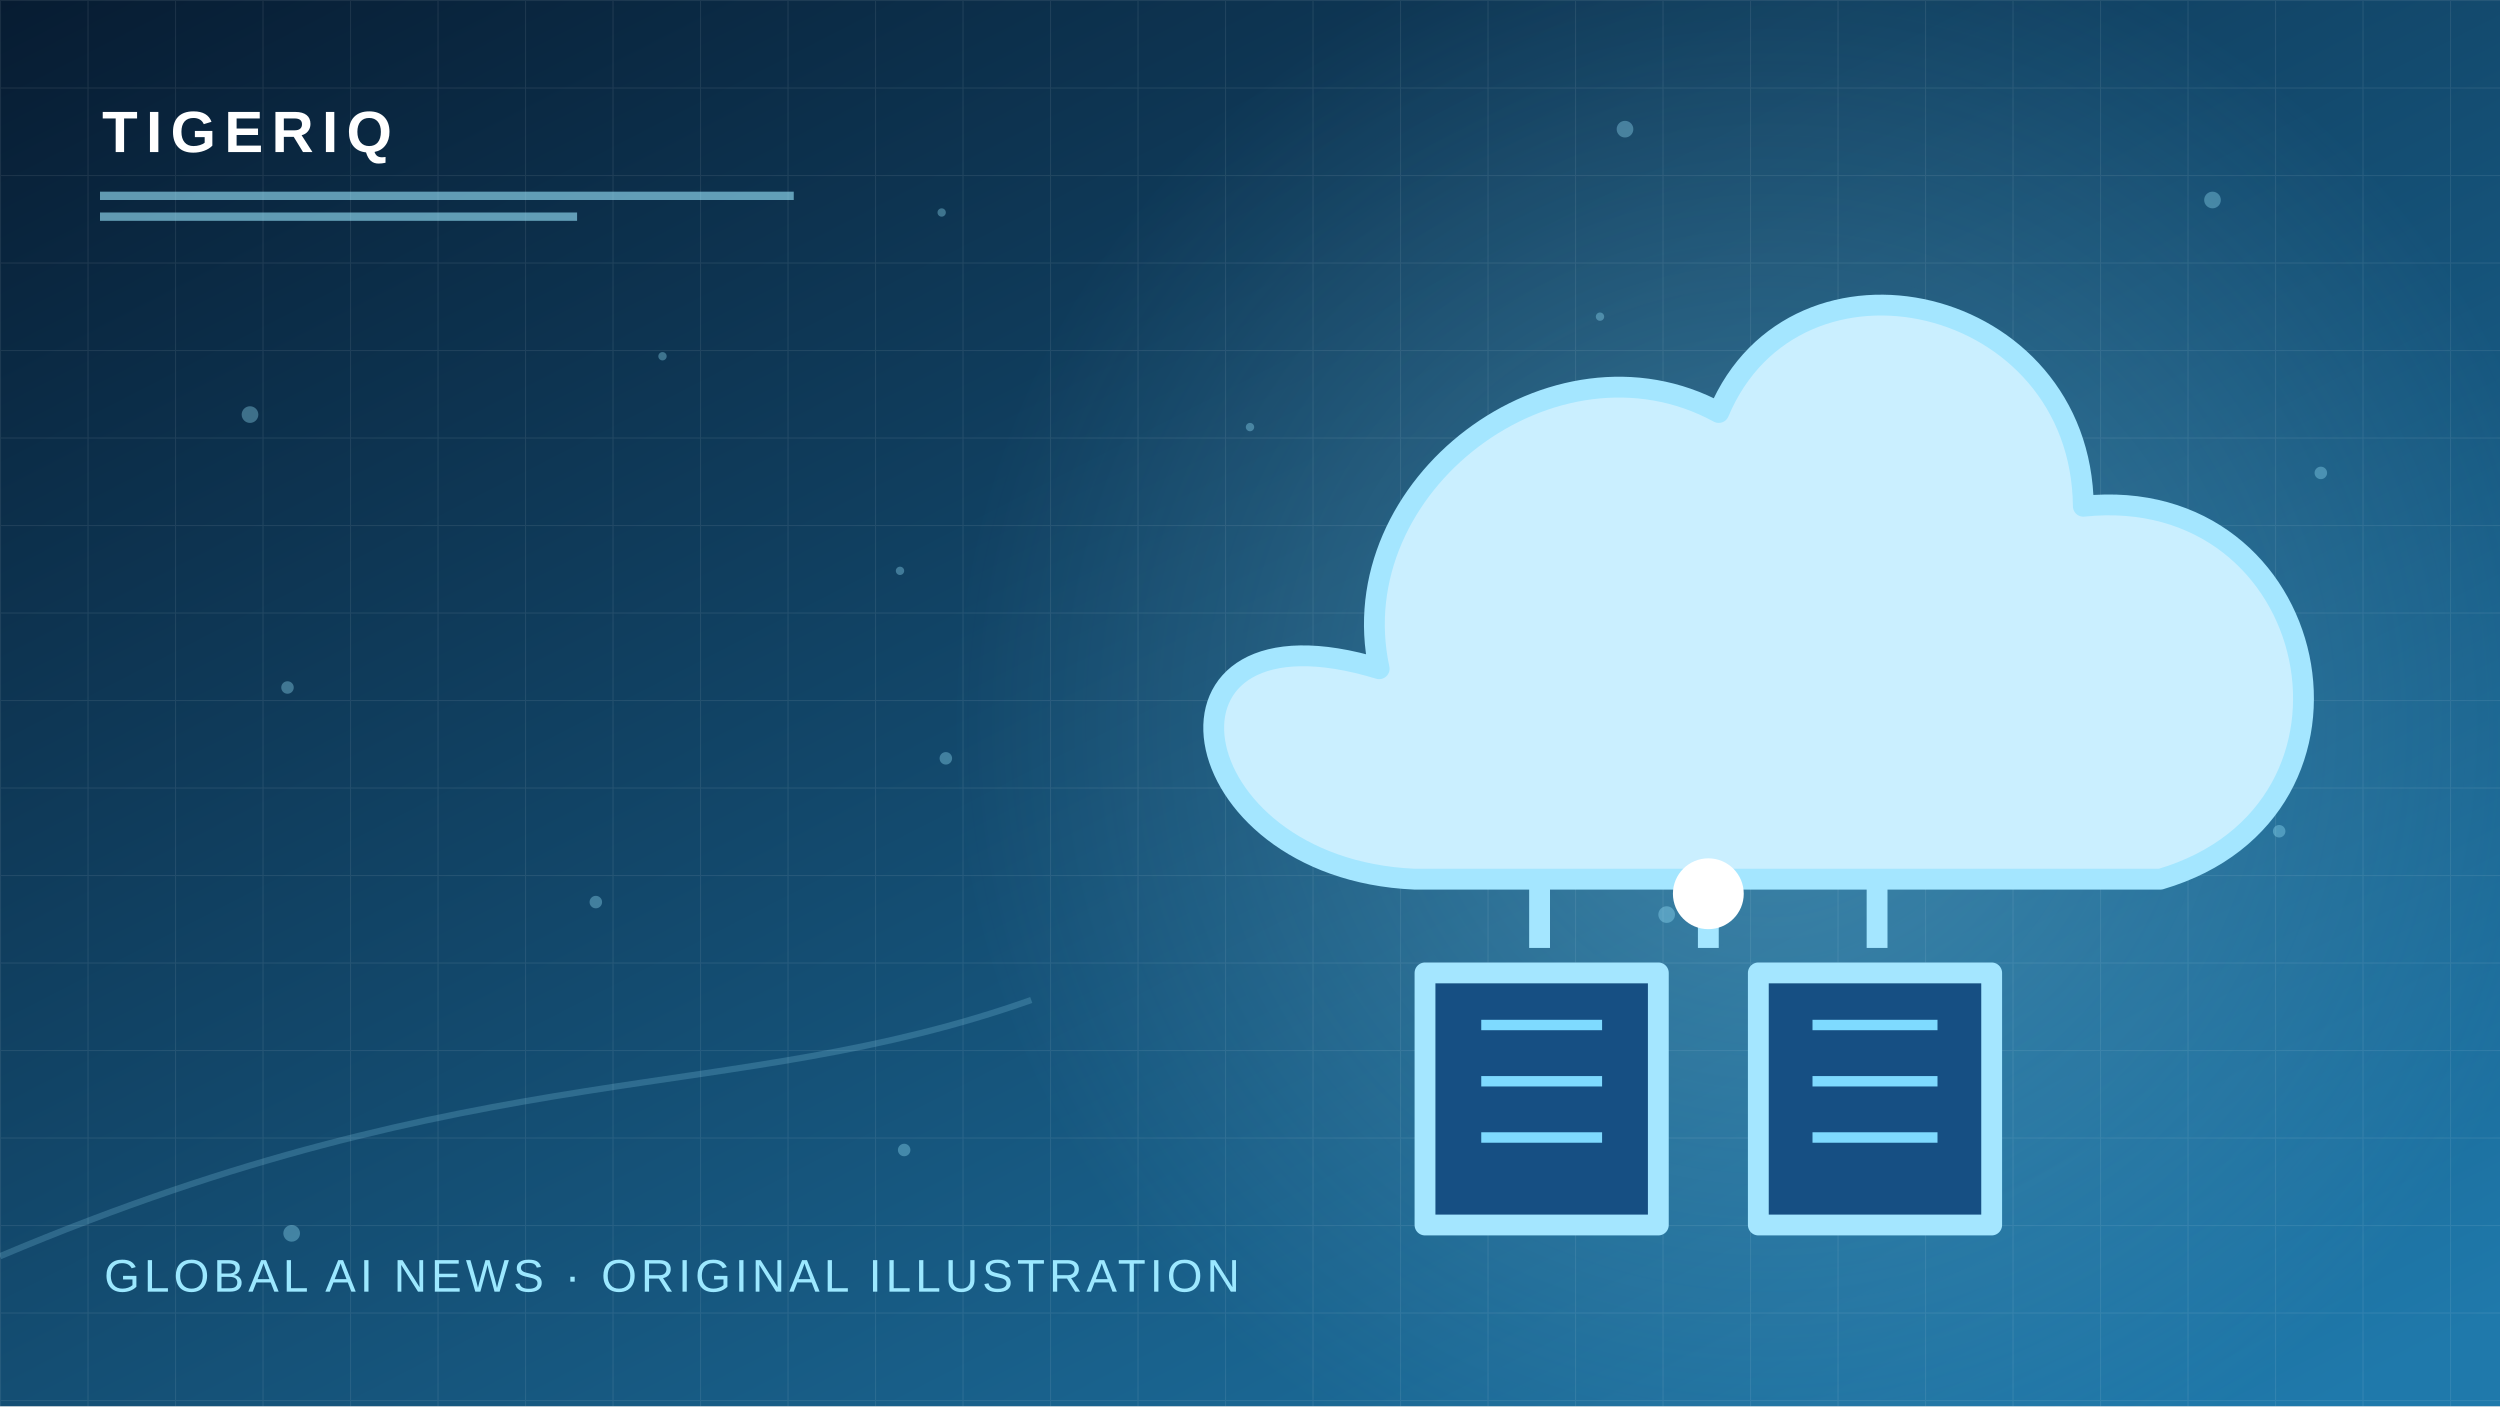
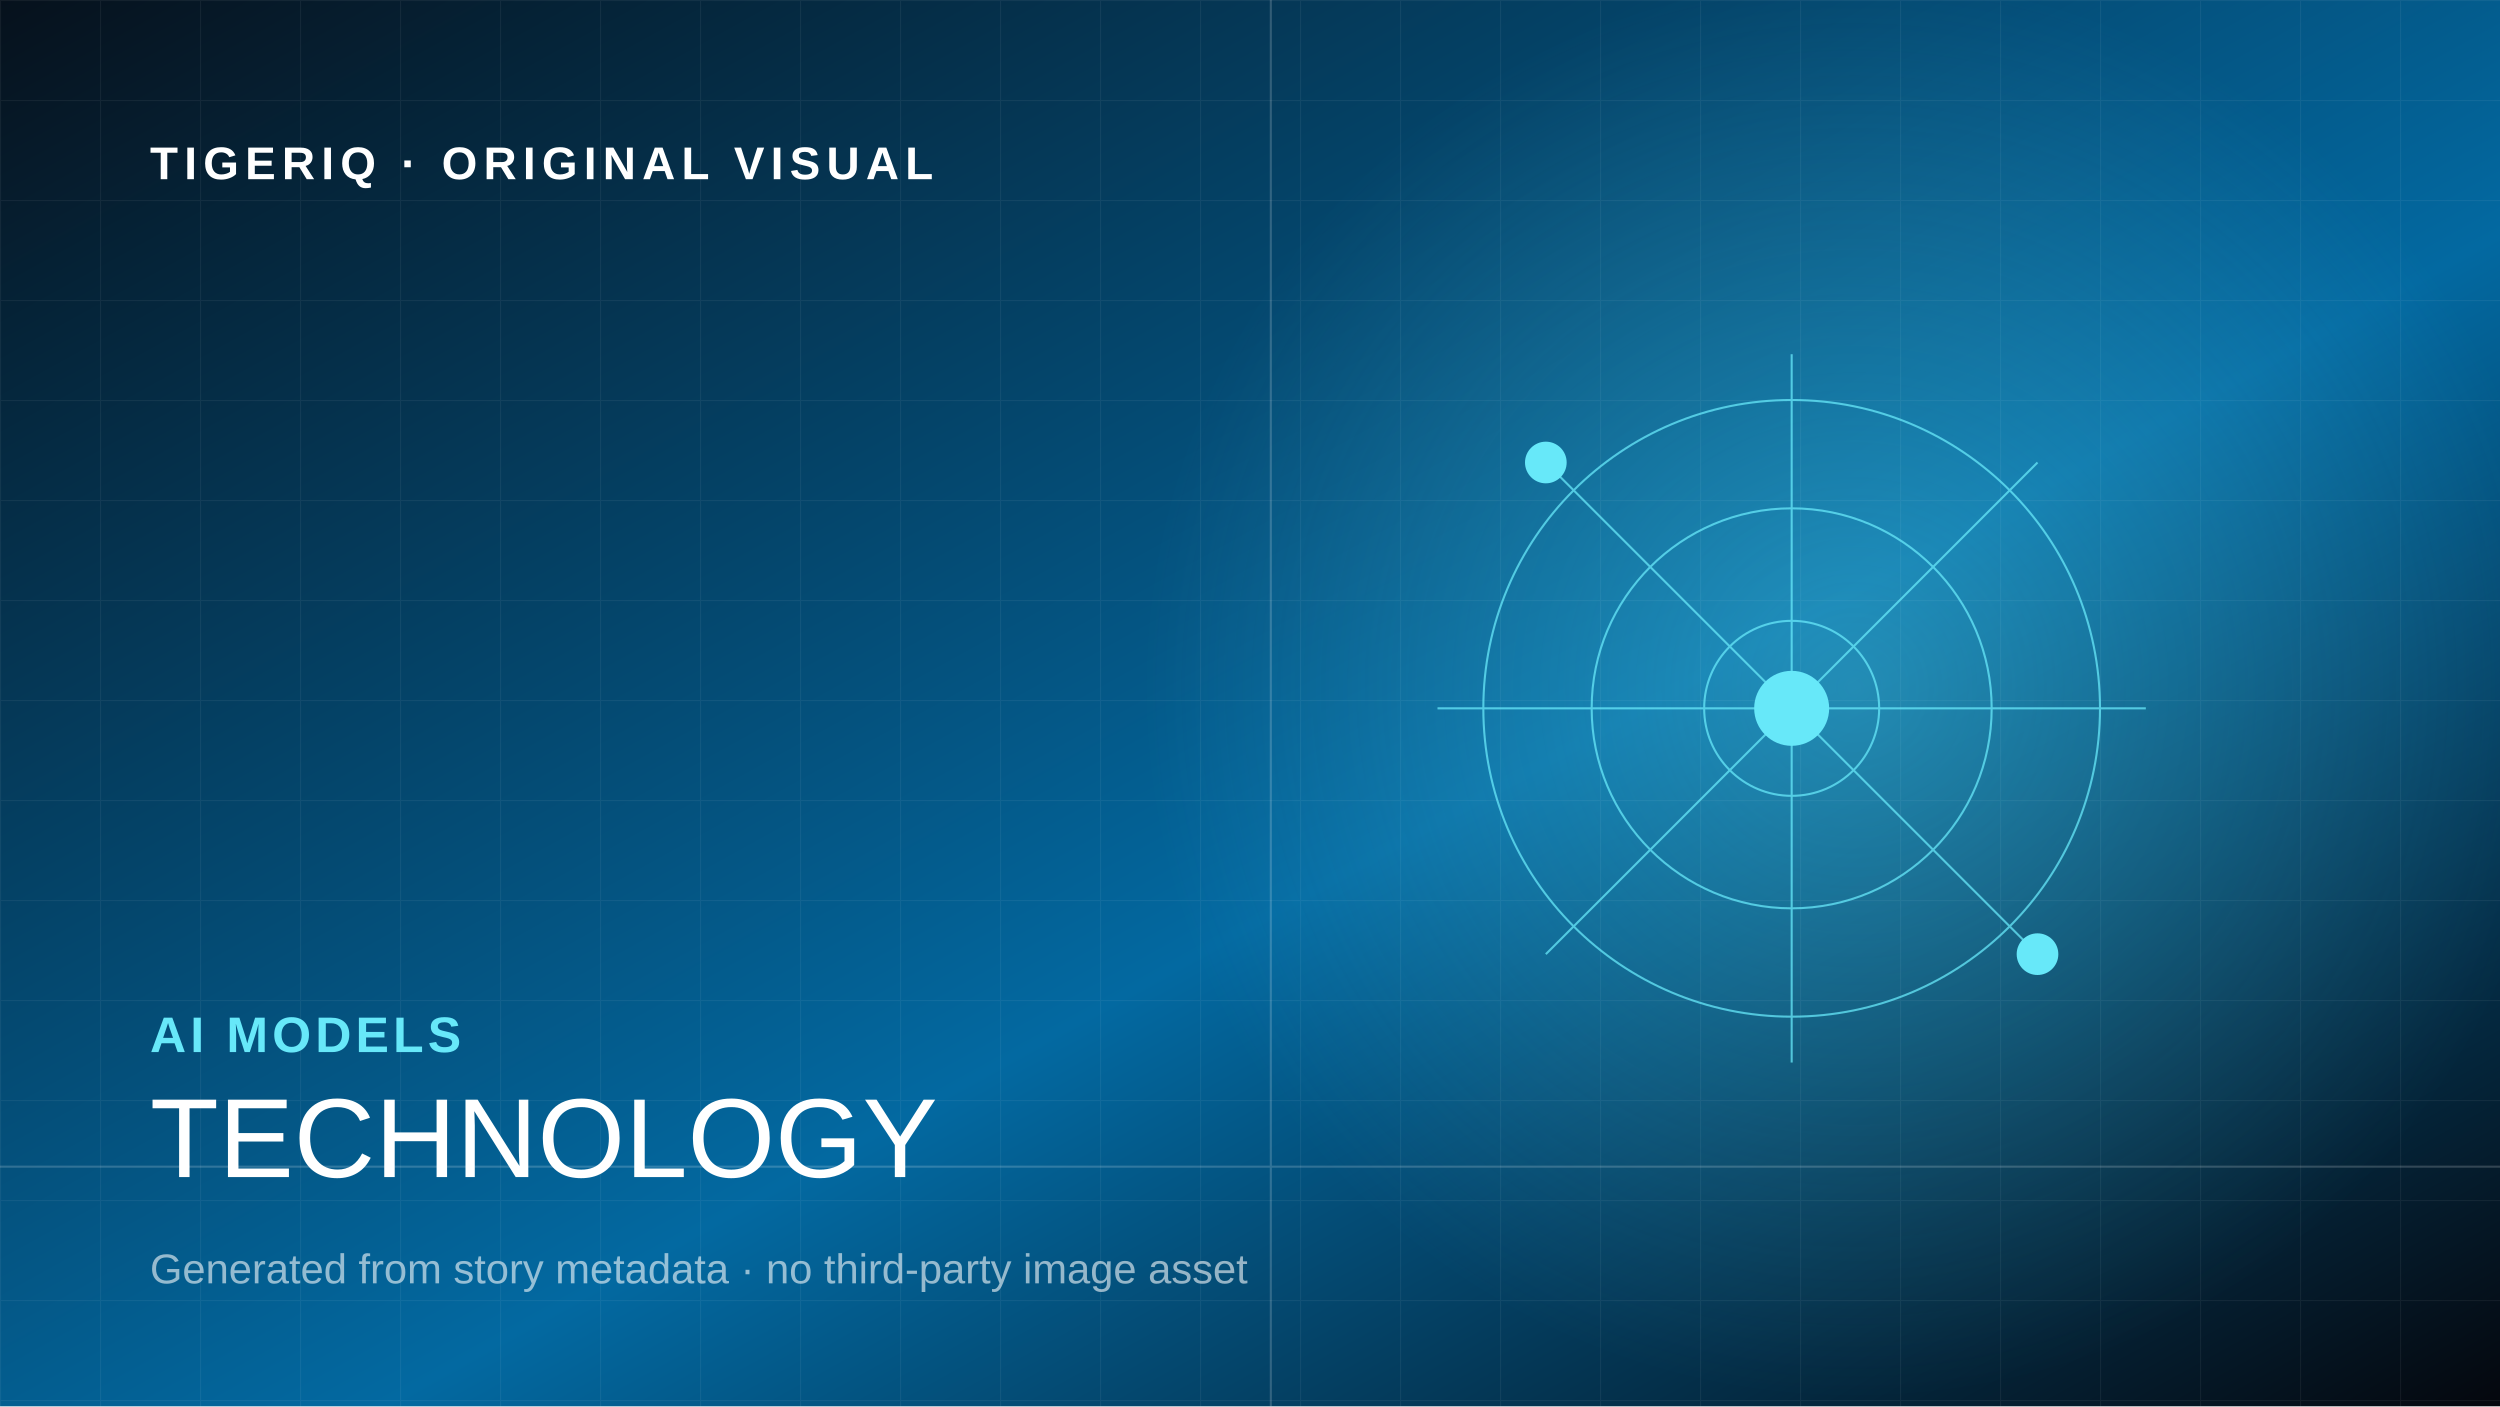
- <svg xmlns="http://www.w3.org/2000/svg" width="1200" height="675" viewBox="0 0 1200 675" role="img" aria-labelledby="title desc" data-topic="cloud">
+ <svg xmlns="http://www.w3.org/2000/svg" width="1200" height="675" viewBox="0 0 1200 675" role="img" aria-label="TECHNOLOGY">
  <defs>
-     <linearGradient id="b" x2=".93" y2="1">
-       <stop stop-color="#071c32" />
-       <stop offset="1" stop-color="#1f79ab" />
+     <linearGradient id="bg" x1="0" y1="0" x2="1" y2="1">
+       <stop stop-color="#06111c" />
+       <stop offset=".58" stop-color="#0369a1" />
+       <stop offset="1" stop-color="#05070d" />
    </linearGradient>
-     <radialGradient id="h">
-       <stop stop-color="#9ce8ff" stop-opacity=".3" />
-       <stop offset="1" stop-color="#9ce8ff" stop-opacity="0" />
+     <radialGradient id="glow">
+       <stop stop-color="#67e8f9" stop-opacity=".32" />
+       <stop offset="1" stop-color="#67e8f9" stop-opacity="0" />
    </radialGradient>
-     <pattern id="g" width="42" height="42" patternUnits="userSpaceOnUse">
-       <path d="M42 0H0V42" stroke="#fff" stroke-opacity=".08" fill="none" />
+     <pattern id="grid" width="48" height="48" patternUnits="userSpaceOnUse">
+       <path d="M48 0H0v48" fill="none" stroke="#fff" stroke-opacity=".055" />
    </pattern>
  </defs>
-   <rect width="1200" height="675" fill="url(#b)" />
-   <rect width="1200" height="675" fill="url(#g)" />
-   <circle cx="850" cy="348" r="398" fill="url(#h)" />
-   <circle cx="768" cy="152" r="2" fill="#9ce8ff" opacity=".35" />
-   <circle cx="454" cy="364" r="3" fill="#9ce8ff" opacity=".35" />
-   <circle cx="140" cy="592" r="4" fill="#9ce8ff" opacity=".35" />
-   <circle cx="916" cy="564" r="2" fill="#9ce8ff" opacity=".35" />
-   <circle cx="1114" cy="227" r="3" fill="#9ce8ff" opacity=".35" />
-   <circle cx="800" cy="439" r="4" fill="#9ce8ff" opacity=".35" />
-   <circle cx="452" cy="102" r="2" fill="#9ce8ff" opacity=".35" />
-   <circle cx="138" cy="330" r="3" fill="#9ce8ff" opacity=".35" />
-   <circle cx="914" cy="558" r="4" fill="#9ce8ff" opacity=".35" />
-   <circle cx="600" cy="205" r="2" fill="#9ce8ff" opacity=".35" />
-   <circle cx="286" cy="433" r="3" fill="#9ce8ff" opacity=".35" />
-   <circle cx="1062" cy="96" r="4" fill="#9ce8ff" opacity=".35" />
-   <circle cx="748" cy="324" r="2" fill="#9ce8ff" opacity=".35" />
-   <circle cx="434" cy="552" r="3" fill="#9ce8ff" opacity=".35" />
-   <circle cx="120" cy="199" r="4" fill="#9ce8ff" opacity=".35" />
-   <circle cx="318" cy="171" r="2" fill="#9ce8ff" opacity=".35" />
-   <circle cx="1094" cy="399" r="3" fill="#9ce8ff" opacity=".35" />
-   <circle cx="780" cy="62" r="4" fill="#9ce8ff" opacity=".35" />
-   <circle cx="432" cy="274" r="2" fill="#9ce8ff" opacity=".35" />
-   <path d="M0 603c232-98 351-72 495-123" stroke="#9ce8ff" stroke-opacity=".2" stroke-width="3" fill="none" />
-   <g stroke="#a4e6ff" stroke-width="10" stroke-linejoin="round">
-     <path d="M662 321c-19-88 84-166 163-123 37-88 174-57 175 45 115-12 149 146 37 179H679c-115-5-135-137-17-101z" fill="#caefff" />
-     <path d="M684 467h112v121H684zM844 467h112v121H844z" fill="#164f83" />
-     <path d="M711 492h58m-58 27h58m-58 27h58M870 492h60m-60 27h60m-60 27h60" stroke="#7edaff" stroke-width="5" />
-     <path d="M820 424v31m-81 0v-31m162 31v-31" fill="none" />
+   <rect width="1200" height="675" fill="url(#bg)" />
+   <rect width="1200" height="675" fill="url(#grid)" />
+   <circle cx="890" cy="330" r="340" fill="url(#glow)" />
+   <g opacity=".18" stroke="#fff">
+     <path d="M0 560h1200" />
+     <path d="M610 0v675" />
  </g>
-   <circle cx="820" cy="429" r="17" fill="#fff" />
-   <path d="M48 94h333M48 104h229" stroke="#9ce8ff" stroke-width="4" stroke-opacity=".6" />
-   <text x="49" y="73" font-family="Arial,sans-serif" font-size="28" letter-spacing="4" font-weight="bold" fill="#ffffff">TIGERIQ</text>
-   <text x="50" y="620" font-family="Arial,sans-serif" font-size="22" letter-spacing="2" fill="#9ce8ff">GLOBAL AI NEWS · ORIGINAL ILLUSTRATION</text>
+   <text x="72" y="86" fill="#fff" font-family="Arial, Helvetica, sans-serif" font-size="22" font-weight="700" letter-spacing="3">TIGERIQ · ORIGINAL VISUAL</text>
+   <text x="72" y="505" fill="#67e8f9" font-family="Arial, Helvetica, sans-serif" font-size="24" font-weight="700" letter-spacing="2">AI MODELS</text>
+   <text x="72" y="565" fill="#fff" font-family="Arial, Helvetica, sans-serif" font-size="54" font-weight="500">TECHNOLOGY</text>
+   <text x="72" y="616" fill="#fff" opacity=".58" font-family="Arial, Helvetica, sans-serif" font-size="20">Generated from story metadata · no third-party image asset</text>
+   <g fill="none" stroke="#67e8f9" opacity=".75">
+     <circle cx="860" cy="340" r="148" />
+     <circle cx="860" cy="340" r="96" />
+     <circle cx="860" cy="340" r="42" />
+     <path d="M690 340h340M860 170v340M742 222l236 236M978 222 742 458" />
+   </g>
+   <g fill="#67e8f9">
+     <circle cx="860" cy="340" r="18" />
+     <circle cx="742" cy="222" r="10" />
+     <circle cx="978" cy="458" r="10" />
+   </g>
</svg>
